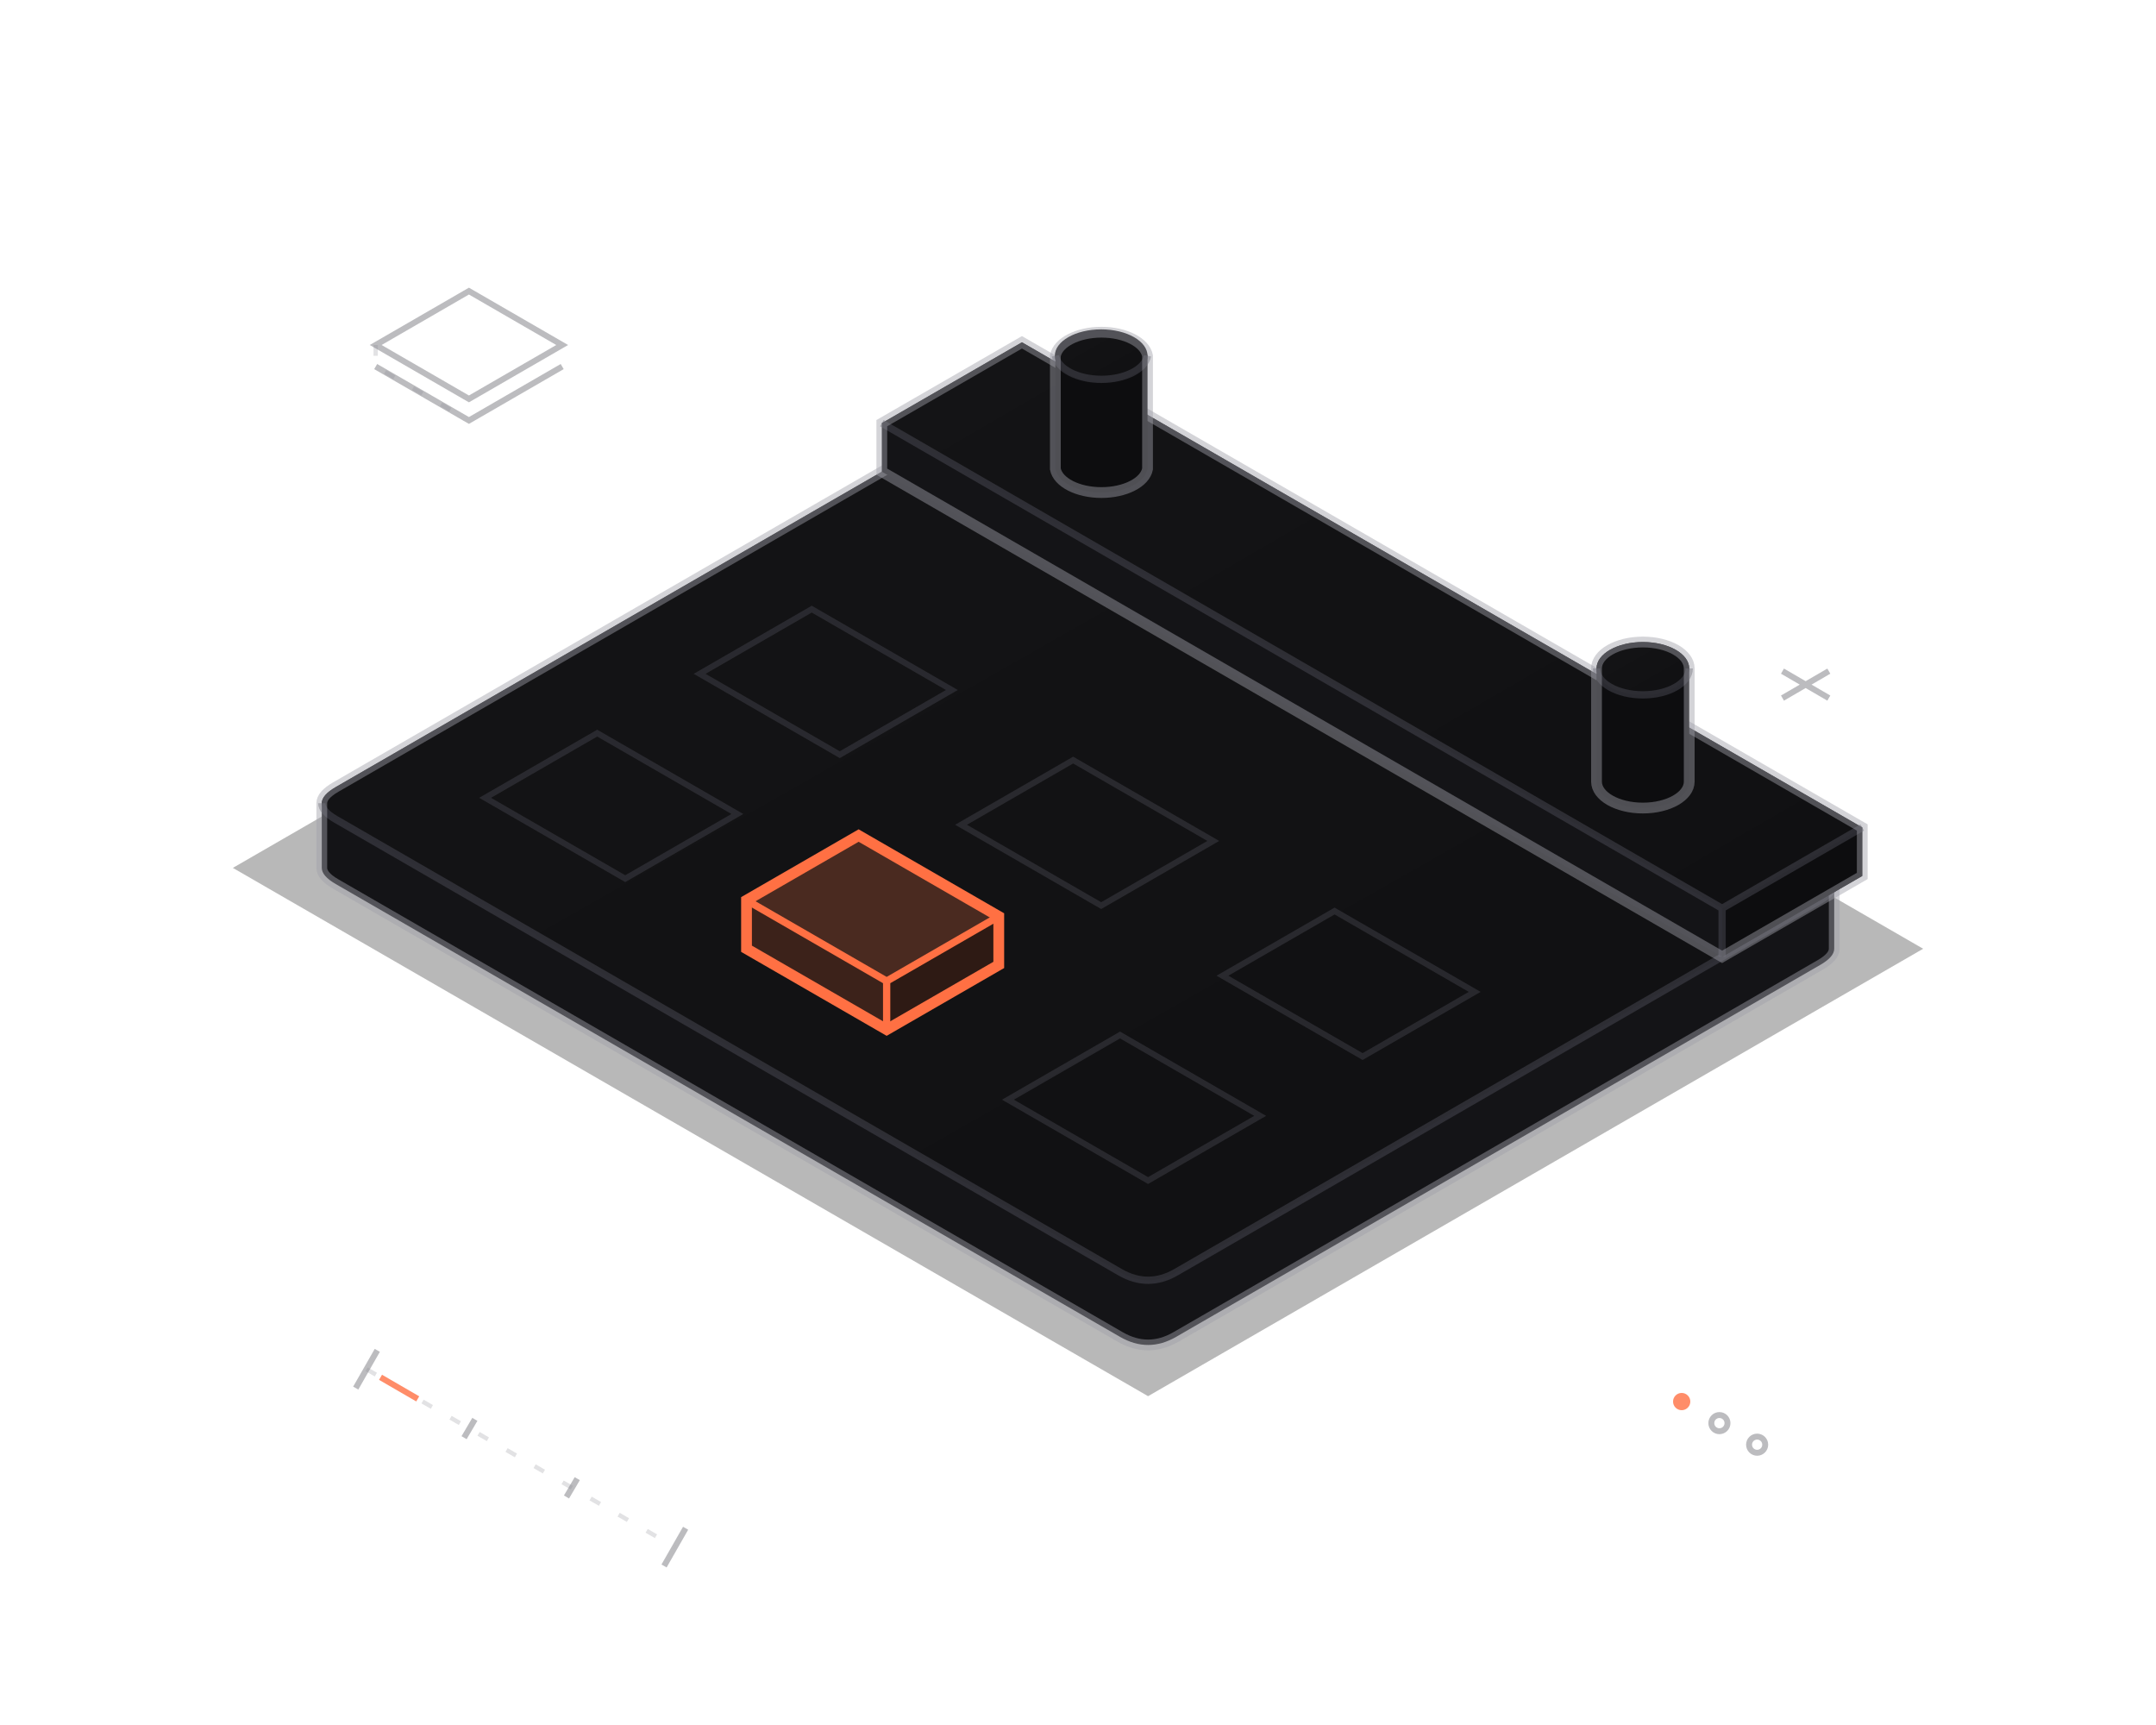
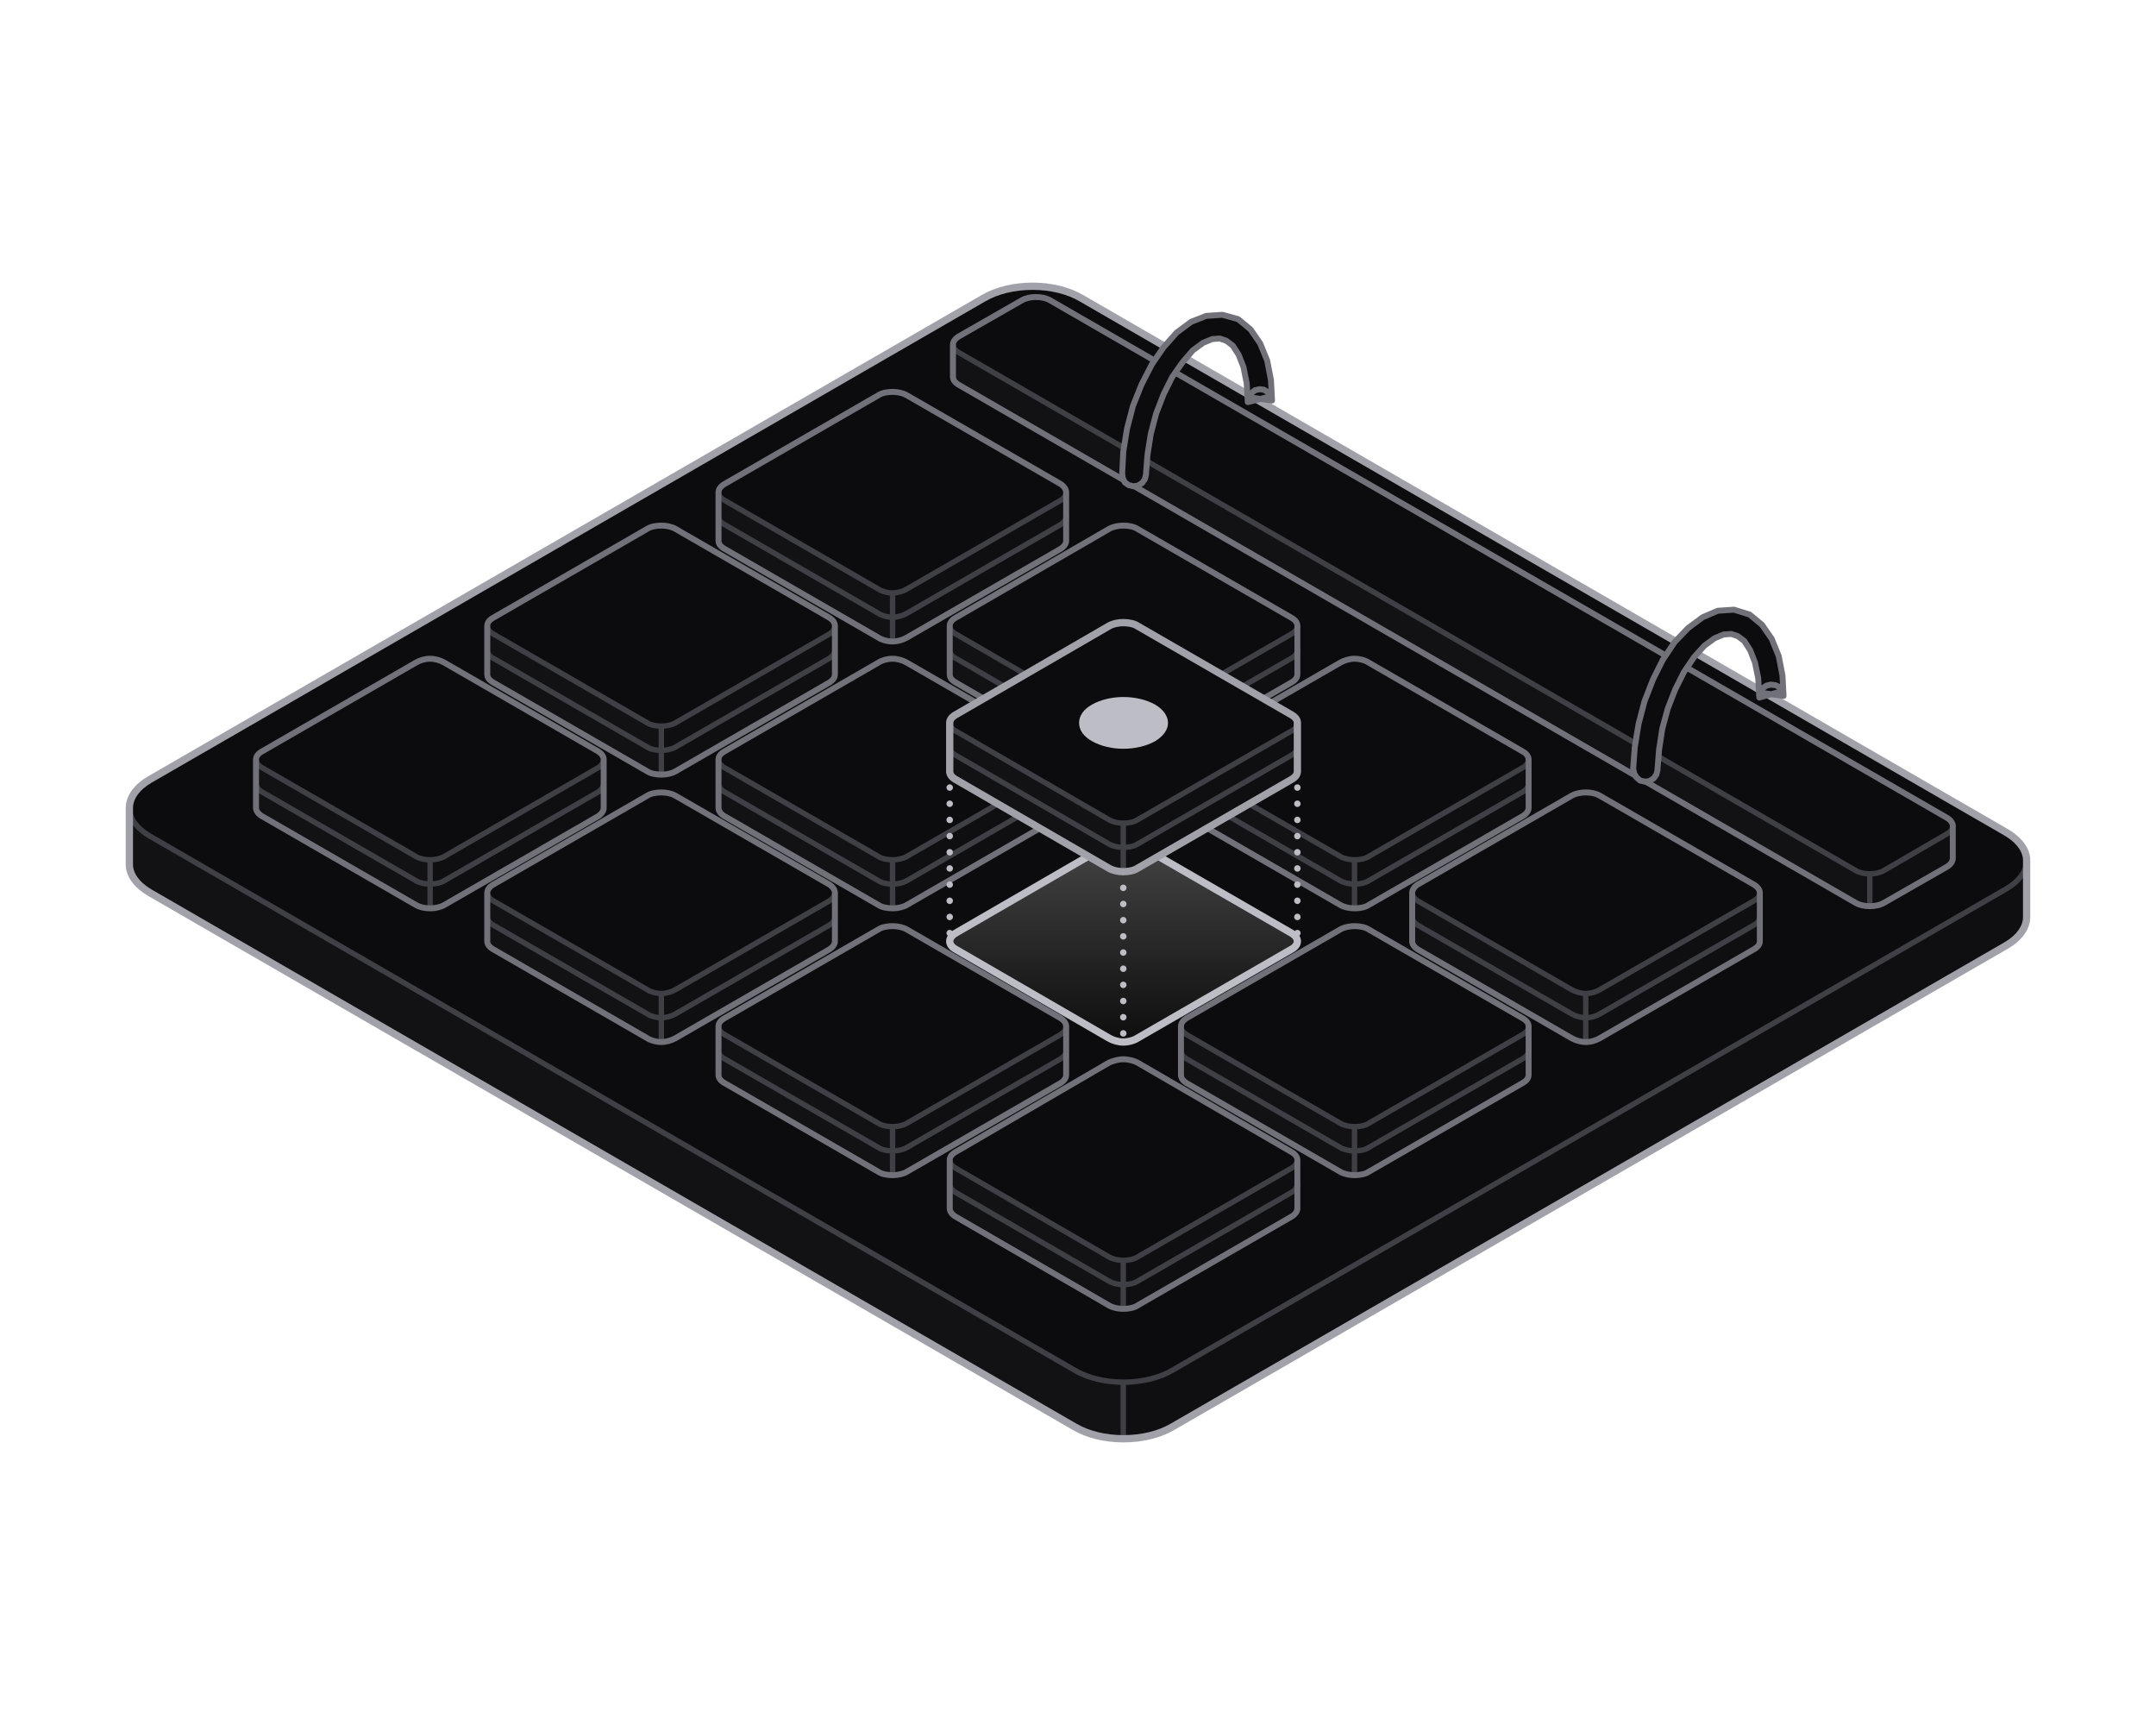
<svg xmlns="http://www.w3.org/2000/svg" width="400" height="320" viewBox="0 0 400 320" fill="none" role="img" aria-labelledby="fg-calendar-dark-title fg-calendar-dark-description" class="fg-calendar-dark">
  <defs>
-     <linearGradient id="fg-calendar-dark-plane" x1="0" y1="0" x2="1" y2="1">
-       <stop stop-color="#141416" />
-       <stop offset="1" stop-color="#101012" />
+     <linearGradient id="fg-calendar-dark-cy" x1="0" y1="0" x2="1" y2="0">
+       <stop stop-color="#121215" />
+       <stop offset="1" stop-color="#0f0f12" />
+     </linearGradient>
+     <linearGradient id="fg-calendar-dark-slot" gradientUnits="userSpaceOnUse" x1="208.4" y1="156" x2="208.4" y2="193.3">
+       <stop offset="0" stop-color="#f4f4f5" stop-opacity="0.26" />
+       <stop offset="1" stop-color="#f4f4f5" stop-opacity="0.03" />
    </linearGradient>
  </defs>
  <style>
-     .fg-calendar-dark { stroke-linecap: butt; stroke-linejoin: miter; stroke-width: 2; stroke-opacity: .45; }
-     .fg-calendar-dark .edge, .fg-calendar-dark .seam { stroke: #a1a1aa; }
-     .fg-calendar-dark .seam { stroke: #51515c; }
-     .fg-calendar-dark .seam, .fg-calendar-dark .accent-seam { stroke-width: 1.35; }
-     .fg-calendar-dark .shade { fill: #000000; fill-opacity: .28; }
-     .fg-calendar-dark .soft { stroke: #46464f; stroke-width: 1.1; }
-     .fg-calendar-dark .guide { stroke: #6b6b75; stroke-width: .8; stroke-dasharray: 2 4; opacity: .55; }
-     .fg-calendar-dark .accent-edge, .fg-calendar-dark .accent-seam, .fg-calendar-dark .accent { stroke: #ff7043; }
-     .fg-calendar-dark .accent { stroke-width: 1.1; }
-     .fg-calendar-dark .accent-fill { fill: #ff7043; }
-     .fg-calendar-dark .tf { fill: url(#fg-calendar-dark-plane); }
-     .fg-calendar-dark .lf { fill: #141417; }
-     .fg-calendar-dark .rf { fill: #0d0d0f; }
-     .fg-calendar-dark .at { fill: #4a2a20; }
-     .fg-calendar-dark .af { fill: #3c221a; }
-     .fg-calendar-dark .ar { fill: #2e1a14; }
-     .fg-calendar-dark .accent-edge, .fg-calendar-dark .accent-seam, .fg-calendar-dark .accent { stroke-opacity: 1; }
+     .fg-calendar-dark { stroke-linecap: round; stroke-linejoin: round; }
+     .fg-calendar-dark path { vector-effect: non-scaling-stroke; }
+     .fg-calendar-dark .t { fill: #0c0c0f; }
+     .fg-calendar-dark .l { fill: #121215; }
+     .fg-calendar-dark .r { fill: #0f0f12; }
+     .fg-calendar-dark .hole { fill: #060607; }
+     .fg-calendar-dark .cy { fill: url(#fg-calendar-dark-cy); }
+     .fg-calendar-dark .af { fill: #bdbdc5; }
+     .fg-calendar-dark .kf { fill: #8e8e97; }
+     .fg-calendar-dark .eo { fill-rule: evenodd; }
+     .fg-calendar-dark .o { stroke: #a1a1aa; stroke-width: 1.35; }
+     .fg-calendar-dark .o2 { stroke: #71717a; stroke-width: 1.1; }
+     .fg-calendar-dark .e { stroke: #3f3f46; stroke-width: 1; }
+     .fg-calendar-dark .d { stroke: #71717a; stroke-width: 1.2; stroke-dasharray: 0 3; }
+     .fg-calendar-dark .dh { stroke: #3f3f46; stroke-width: 1.2; stroke-dasharray: 0 3; }
+     .fg-calendar-dark .g { stroke: #71717a; stroke-width: 1; stroke-dasharray: 3 3; }
+     .fg-calendar-dark .k { stroke: #8e8e97; stroke-width: 1.2; }
+     .fg-calendar-dark .ka, .fg-calendar-dark .oa { stroke: #bdbdc5; stroke-width: 1.35; }
+     .fg-calendar-dark .da { stroke: #bdbdc5; stroke-width: 1.2; stroke-dasharray: 0 3; }
+     .fg-calendar-dark .ga { stroke: #bdbdc5; stroke-width: 1; stroke-dasharray: 3 3; }
  </style>
-   <g data-part="illustration">
-     <g data-part="decoration" aria-hidden="true" pointer-events="none" opacity=".8">
-       <path class="soft" d="M87 54L104.3 64L87 74L69.7 64ZM69.7 68L87 78L104.3 68M330.7 124.5L339.3 129.5M330.7 129.5L339.3 124.5M70 250.5L66 257.5M127.2 283.5L123.2 290.5M88.1 263.3L86.1 266.7M107.1 274.3L105.1 277.7M317.5 264a1.5 1.5 0 1 0 3 0a1.5 1.5 0 1 0 -3 0ZM324.5 268a1.5 1.5 0 1 0 3 0a1.5 1.5 0 1 0 -3 0Z" />
-       <path class="guide" d="M69.7 64L69.7 68L87 78M68 254L125.2 287" />
-       <path class="accent" d="M70.6 255.5L77.5 259.5" />
-       <path class="accent-fill" d="M310.4 260a1.6 1.6 0 1 0 3.2 0a1.6 1.6 0 1 0 -3.2 0Z" />
-     </g>
-     <g data-part="subject">
-       <g transform="translate(0 0.5)">
-         <polygon class="shade" points="187,77.5 356.8,175.5 213,258.5 43.2,160.5" />
-         <g data-part="plate">
-           <path class="lf" d="M59.7 148.5Q59.7 147 62.3 145.5L181.8 76.5Q187 73.5 192.2 76.5L337.7 160.5Q340.3 162 340.3 163.5L340.3 175.5Q340.3 177 337.7 178.5L218.2 247.5Q213 250.5 207.8 247.5L62.3 163.5Q59.7 162 59.7 160.5Z" />
-           <path class="tf" d="M181.8 76.5Q187 73.5 192.2 76.5L337.7 160.5Q342.9 163.5 337.7 166.5L218.2 235.5Q213 238.5 207.8 235.5L62.3 151.5Q57.1 148.5 62.3 145.5Z" />
-           <path class="seam" d="M340.3 163.5Q340.3 165 337.7 166.5L218.2 235.5Q213 238.5 207.8 235.5L62.3 151.5Q59.7 150 59.7 148.5" />
-           <path class="edge" d="M59.7 148.5Q59.7 147 62.3 145.5L181.8 76.5Q187 73.5 192.2 76.5L337.7 160.5Q340.3 162 340.3 163.5L340.3 175.5Q340.3 177 337.7 178.5L218.2 247.5Q213 250.5 207.8 247.5L62.3 163.5Q59.7 162 59.7 160.5Z" />
-         </g>
-         <g data-part="volume">
-           <polygon class="lf" points="189.6,63 345.5,153 345.5,162 319.5,177 163.6,87 163.6,78" />
-           <polygon class="rf" points="345.5,153 319.5,168 319.5,177 345.5,162" />
-           <polygon class="tf" points="189.6,63 345.5,153 319.5,168 163.6,78" />
-           <path class="seam" d="M319.5 168L345.5 153M319.5 168L163.6 78M319.5 168L319.5 177" />
-           <polygon class="edge" points="189.6,63 345.5,153 345.5,162 319.5,177 163.6,87 163.6,78" />
-         </g>
-         <g data-part="detail">
-           <path class="soft" d="M150.6 112.5L176.6 127.5L155.8 139.5L129.8 124.5Z" />
-           <path class="soft" d="M199.1 140.5L225.1 155.5L204.3 167.5L178.3 152.5Z" />
-           <path class="soft" d="M247.6 168.5L273.6 183.5L252.8 195.5L226.8 180.5Z" />
-           <path class="soft" d="M110.8 135.5L136.8 150.5L116 162.5L90 147.5Z" />
-           <path class="soft" d="M207.8 191.5L233.8 206.5L213 218.5L187 203.5Z" />
-         </g>
-         <g data-part="volume">
-           <polygon class="af" points="159.3,154.5 185.3,169.5 185.3,178.5 164.5,190.5 138.5,175.5 138.5,166.5" />
-           <polygon class="ar" points="185.3,169.5 164.5,181.5 164.5,190.5 185.3,178.5" />
-           <polygon class="at" points="159.3,154.5 185.3,169.5 164.5,181.5 138.5,166.5" />
-           <path class="accent-seam" d="M164.5 181.5L185.3 169.5M164.5 181.5L138.5 166.5M164.5 181.5L164.5 190.5" />
-           <polygon class="accent-edge" points="159.3,154.5 185.3,169.5 185.3,178.5 164.5,190.5 138.5,175.5 138.5,166.5" />
-         </g>
-         <g data-part="volume">
-           <path class="rf" d="M195.8 65.5A8.6 4.9 0 0 1 212.9 65.5L212.9 86.5A8.6 4.9 0 0 1 195.8 86.5Z" />
-           <ellipse class="tf" cx="204.3" cy="65.5" rx="8.6" ry="4.9" />
-           <path class="seam" d="M195.8 65.5A8.6 4.9 0 0 0 212.9 65.5" />
-           <path class="edge" d="M195.8 65.5A8.6 4.9 0 0 1 212.9 65.5L212.9 86.5A8.6 4.9 0 0 1 195.8 86.5Z" />
-         </g>
-         <g data-part="volume">
-           <path class="rf" d="M296.2 123.5A8.6 4.9 0 0 1 313.4 123.5L313.4 144.5A8.6 4.9 0 0 1 296.2 144.5Z" />
-           <ellipse class="tf" cx="304.8" cy="123.5" rx="8.6" ry="4.9" />
-           <path class="seam" d="M296.2 123.5A8.6 4.9 0 0 0 313.4 123.5" />
-           <path class="edge" d="M296.2 123.5A8.6 4.9 0 0 1 313.4 123.5L313.4 144.5A8.6 4.9 0 0 1 296.2 144.5Z" />
-         </g>
-       </g>
-     </g>
-   </g>
+   <path class="r" d="M376 159.6C376 161.6 374.6 163.5 372.2 164.9L217.5 254.2C215.1 255.6 211.9 256.4 208.4 256.4L208.4 266.9C211.9 266.9 215.1 266.1 217.5 264.7L372.2 175.4C374.6 174 376 172.1 376 170.1Z" />
+   <path class="l" d="M208.4 256.4C205 256.4 201.8 255.6 199.4 254.2L27.8 155.1C25.4 153.7 24 151.8 24 149.9L24 160.4C24 162.3 25.4 164.2 27.8 165.6L199.4 264.7C201.8 266.1 205 266.9 208.4 266.9Z" />
+   <path class="t" d="M24 149.9C24 147.9 25.4 146 27.8 144.6L182.5 55.3C184.9 53.9 188.1 53.1 191.6 53.1C195 53.1 198.2 53.9 200.6 55.3L372.2 154.4C374.6 155.8 376 157.7 376 159.6C376 161.6 374.6 163.5 372.2 164.9L217.5 254.2C215.1 255.6 211.9 256.4 208.4 256.4C205 256.4 201.8 255.6 199.4 254.2L27.8 155.1C25.4 153.7 24 151.8 24 149.9Z" />
+   <path class="e" d="M376 159.6C376 161.6 374.6 163.5 372.2 164.9L217.5 254.2C215.1 255.6 211.9 256.4 208.4 256.4C205 256.4 201.8 255.6 199.4 254.2L27.8 155.1C25.4 153.7 24 151.8 24 149.9M208.4 256.4L208.4 266.9M24 149.9L24 160.4" />
+   <path class="o" d="M24 149.9C24 147.9 25.4 146 27.8 144.6L182.5 55.3C184.9 53.9 188.1 53.1 191.6 53.1C195 53.1 198.2 53.9 200.6 55.3L372.2 154.4C374.6 155.8 376 157.7 376 159.6L376 170.1C376 172.1 374.6 174 372.2 175.4L217.5 264.7C215.1 266.1 211.9 266.9 208.4 266.9C205 266.9 201.8 266.1 199.4 264.7L27.8 165.6C25.4 164.2 24 162.3 24 160.4Z" />
+   <path class="r" d="M362.3 153.2C362.3 153.8 361.9 154.3 361.2 154.7L349.5 161.5C348.8 161.9 347.9 162.1 346.9 162.1L346.9 168.1C347.9 168.1 348.8 167.9 349.5 167.5L361.2 160.8C361.9 160.4 362.3 159.8 362.3 159.2Z" />
+   <path class="l" d="M346.9 162.1C345.9 162.1 345 161.9 344.3 161.5L177.9 65.4C177.2 65 176.8 64.5 176.8 63.9L176.8 69.9C176.8 70.5 177.2 71 177.9 71.4L344.3 167.5C345 167.9 345.9 168.1 346.9 168.1Z" />
+   <path class="t" d="M176.8 63.9C176.8 63.4 177.2 62.8 177.9 62.4L189.6 55.7C190.3 55.3 191.2 55.1 192.2 55.1C193.2 55.1 194.1 55.3 194.8 55.7L361.2 151.7C361.9 152.1 362.3 152.7 362.3 153.2C362.3 153.8 361.9 154.3 361.2 154.7L349.5 161.5C348.8 161.9 347.9 162.1 346.9 162.1C345.9 162.1 345 161.9 344.3 161.5L177.9 65.4C177.2 65 176.8 64.5 176.8 63.9Z" />
+   <path class="e" d="M362.3 153.2C362.3 153.8 361.9 154.3 361.2 154.7L349.5 161.5C348.8 161.9 347.9 162.1 346.9 162.1C345.9 162.1 345 161.9 344.3 161.5L177.9 65.4C177.2 65 176.8 64.5 176.8 63.9M346.9 162.1L346.9 168.1M176.8 63.9L176.8 69.9" />
+   <path class="o2" d="M176.8 63.9C176.8 63.4 177.2 62.8 177.9 62.4L189.6 55.7C190.3 55.3 191.2 55.1 192.2 55.1C193.2 55.1 194.1 55.3 194.8 55.7L361.2 151.7C361.9 152.1 362.3 152.7 362.3 153.2L362.3 159.2C362.3 159.8 361.9 160.4 361.2 160.8L349.5 167.5C348.8 167.9 347.9 168.1 346.9 168.1C345.9 168.1 345 167.9 344.3 167.5L177.9 71.4C177.2 71 176.8 70.5 176.8 69.9Z" />
+   <path class="r" d="M197.8 91.3C197.8 91.9 197.4 92.4 196.8 92.8L168.2 109.3C167.5 109.7 166.5 110 165.6 110L165.6 119C166.5 119 167.5 118.7 168.2 118.3L196.8 101.8C197.4 101.4 197.8 100.9 197.8 100.3Z" />
+   <path class="l" d="M165.6 110C164.6 110 163.6 109.7 163 109.3L134.4 92.8C133.7 92.4 133.3 91.9 133.3 91.3L133.3 100.3C133.3 100.9 133.7 101.4 134.4 101.8L163 118.3C163.6 118.7 164.6 119 165.6 119Z" />
+   <path class="t" d="M133.3 91.3C133.3 90.8 133.7 90.2 134.4 89.8L163 73.3C163.6 72.9 164.6 72.7 165.6 72.7C166.5 72.7 167.5 72.9 168.2 73.3L196.8 89.8C197.4 90.2 197.8 90.8 197.8 91.3C197.8 91.9 197.4 92.4 196.8 92.8L168.2 109.3C167.5 109.7 166.5 110 165.6 110C164.6 110 163.6 109.7 163 109.3L134.4 92.8C133.7 92.4 133.3 91.9 133.3 91.3Z" />
+   <path class="e" d="M197.8 91.3C197.8 91.9 197.4 92.4 196.8 92.8L168.2 109.3C167.5 109.7 166.5 110 165.6 110C164.6 110 163.6 109.7 163 109.3L134.4 92.8C133.7 92.4 133.3 91.9 133.3 91.3M165.6 110L165.6 119M133.3 91.3L133.3 100.3M197.8 95.8C197.8 96.4 197.4 96.9 196.8 97.3L168.2 113.8C167.5 114.2 166.5 114.5 165.6 114.5C164.6 114.5 163.6 114.2 163 113.8L134.4 97.3C133.7 96.9 133.3 96.4 133.3 95.8" />
+   <path class="o2" d="M133.3 91.3C133.3 90.8 133.7 90.2 134.4 89.8L163 73.3C163.6 72.9 164.6 72.7 165.6 72.7C166.5 72.7 167.5 72.9 168.2 73.3L196.8 89.8C197.4 90.2 197.8 90.8 197.8 91.3L197.8 100.3C197.8 100.9 197.4 101.4 196.8 101.8L168.2 118.3C167.5 118.7 166.5 119 165.6 119C164.6 119 163.6 118.7 163 118.3L134.4 101.8C133.7 101.4 133.3 100.9 133.3 100.3Z" />
+   <path class="r" d="M240.7 116.1C240.7 116.7 240.3 117.2 239.6 117.6L211 134.1C210.4 134.5 209.4 134.7 208.4 134.7L208.4 143.7C209.4 143.7 210.4 143.5 211 143.1L239.6 126.6C240.3 126.2 240.7 125.7 240.7 125.1Z" />
+   <path class="l" d="M208.4 134.7C207.5 134.7 206.5 134.5 205.8 134.1L177.3 117.6C176.6 117.2 176.2 116.7 176.2 116.1L176.2 125.1C176.2 125.7 176.6 126.2 177.3 126.6L205.8 143.1C206.5 143.5 207.5 143.7 208.4 143.7Z" />
+   <path class="t" d="M176.2 116.1C176.2 115.5 176.6 115 177.3 114.6L205.8 98.1C206.5 97.7 207.5 97.5 208.4 97.5C209.4 97.5 210.4 97.7 211 98.1L239.6 114.6C240.3 115 240.7 115.5 240.7 116.1C240.7 116.7 240.3 117.2 239.6 117.6L211 134.1C210.4 134.5 209.4 134.7 208.4 134.7C207.5 134.7 206.5 134.5 205.8 134.1L177.3 117.6C176.6 117.2 176.2 116.7 176.2 116.1Z" />
+   <path class="e" d="M240.7 116.1C240.7 116.7 240.3 117.2 239.6 117.6L211 134.1C210.4 134.5 209.4 134.7 208.4 134.7C207.5 134.7 206.5 134.5 205.8 134.1L177.3 117.6C176.6 117.2 176.2 116.7 176.2 116.1M208.4 134.7L208.4 143.7M176.2 116.1L176.2 125.1M240.7 120.6C240.7 121.2 240.3 121.7 239.6 122.1L211 138.6C210.4 139 209.4 139.2 208.4 139.2C207.5 139.2 206.5 139 205.8 138.6L177.3 122.1C176.6 121.7 176.2 121.2 176.2 120.6" />
+   <path class="o2" d="M176.2 116.1C176.2 115.5 176.6 115 177.3 114.6L205.8 98.1C206.5 97.7 207.5 97.5 208.4 97.5C209.4 97.5 210.4 97.7 211 98.1L239.6 114.6C240.3 115 240.7 115.5 240.7 116.1L240.7 125.1C240.7 125.7 240.3 126.2 239.6 126.6L211 143.1C210.4 143.5 209.4 143.7 208.4 143.7C207.5 143.7 206.5 143.5 205.8 143.1L177.3 126.6C176.6 126.2 176.2 125.7 176.2 125.1Z" />
+   <path class="r" d="M154.9 116.1C154.9 116.7 154.5 117.2 153.9 117.6L125.3 134.1C124.6 134.5 123.6 134.7 122.7 134.7L122.7 143.7C123.6 143.7 124.6 143.5 125.3 143.1L153.9 126.6C154.5 126.2 154.9 125.7 154.9 125.1Z" />
+   <path class="l" d="M122.7 134.7C121.7 134.7 120.7 134.5 120.1 134.1L91.5 117.6C90.8 117.2 90.4 116.7 90.4 116.1L90.4 125.1C90.4 125.7 90.8 126.2 91.5 126.6L120.1 143.1C120.7 143.5 121.7 143.7 122.7 143.7Z" />
+   <path class="t" d="M90.4 116.1C90.4 115.5 90.8 115 91.5 114.6L120.1 98.1C120.7 97.7 121.7 97.5 122.7 97.5C123.6 97.5 124.6 97.7 125.3 98.1L153.9 114.6C154.5 115 154.9 115.5 154.9 116.1C154.9 116.7 154.5 117.2 153.9 117.6L125.3 134.1C124.6 134.5 123.6 134.7 122.7 134.7C121.7 134.7 120.7 134.5 120.1 134.1L91.5 117.6C90.8 117.2 90.4 116.7 90.4 116.1Z" />
+   <path class="e" d="M154.9 116.1C154.9 116.7 154.5 117.2 153.9 117.6L125.3 134.1C124.6 134.5 123.6 134.7 122.7 134.7C121.7 134.7 120.7 134.5 120.1 134.1L91.5 117.6C90.8 117.2 90.4 116.7 90.4 116.1M122.7 134.7L122.7 143.7M90.4 116.1L90.4 125.1M154.9 120.6C154.9 121.2 154.5 121.7 153.9 122.1L125.3 138.6C124.6 139 123.6 139.2 122.7 139.2C121.7 139.2 120.7 139 120.1 138.6L91.5 122.1C90.8 121.7 90.4 121.2 90.4 120.6" />
+   <path class="o2" d="M90.4 116.1C90.4 115.5 90.8 115 91.5 114.6L120.1 98.1C120.7 97.7 121.7 97.5 122.7 97.5C123.6 97.5 124.6 97.7 125.3 98.1L153.9 114.6C154.5 115 154.9 115.5 154.9 116.1L154.9 125.1C154.9 125.7 154.5 126.2 153.9 126.6L125.3 143.1C124.6 143.5 123.6 143.7 122.7 143.7C121.7 143.7 120.7 143.5 120.1 143.1L91.5 126.6C90.8 126.2 90.4 125.7 90.4 125.1Z" />
+   <path class="r" d="M283.6 140.9C283.6 141.4 283.2 142 282.5 142.4L253.9 158.9C253.3 159.3 252.3 159.5 251.3 159.5L251.3 168.5C252.3 168.5 253.3 168.3 253.9 167.9L282.5 151.4C283.2 151 283.6 150.4 283.6 149.9Z" />
+   <path class="l" d="M251.3 159.5C250.4 159.5 249.4 159.3 248.7 158.9L220.1 142.4C219.5 142 219.1 141.4 219.1 140.9L219.1 149.9C219.1 150.4 219.5 151 220.1 151.4L248.7 167.9C249.4 168.3 250.4 168.5 251.3 168.5Z" />
+   <path class="t" d="M219.1 140.9C219.1 140.3 219.5 139.8 220.1 139.4L248.7 122.9C249.4 122.5 250.4 122.2 251.3 122.2C252.3 122.2 253.3 122.5 253.9 122.9L282.5 139.4C283.2 139.8 283.6 140.3 283.6 140.9C283.6 141.4 283.2 142 282.5 142.4L253.9 158.9C253.3 159.3 252.3 159.5 251.3 159.5C250.4 159.5 249.4 159.3 248.7 158.9L220.1 142.4C219.5 142 219.1 141.4 219.1 140.9Z" />
+   <path class="e" d="M283.6 140.9C283.6 141.4 283.2 142 282.5 142.4L253.9 158.9C253.3 159.3 252.3 159.5 251.3 159.5C250.4 159.5 249.4 159.3 248.7 158.9L220.1 142.4C219.5 142 219.1 141.4 219.1 140.9M251.3 159.5L251.3 168.5M219.1 140.9L219.1 149.9M283.6 145.4C283.6 145.9 283.2 146.5 282.5 146.9L253.9 163.4C253.3 163.8 252.3 164 251.3 164C250.4 164 249.4 163.8 248.7 163.4L220.1 146.9C219.5 146.5 219.1 145.9 219.1 145.4" />
+   <path class="o2" d="M219.1 140.9C219.1 140.3 219.5 139.8 220.1 139.4L248.7 122.9C249.4 122.5 250.4 122.2 251.3 122.2C252.3 122.2 253.3 122.5 253.9 122.9L282.5 139.4C283.2 139.8 283.6 140.3 283.6 140.9L283.6 149.9C283.6 150.4 283.2 151 282.5 151.4L253.9 167.9C253.3 168.3 252.3 168.5 251.3 168.5C250.4 168.5 249.4 168.3 248.7 167.9L220.1 151.4C219.5 151 219.1 150.4 219.1 149.9Z" />
+   <path class="r" d="M197.8 140.9C197.8 141.4 197.4 142 196.8 142.4L168.2 158.9C167.5 159.3 166.5 159.5 165.6 159.5L165.6 168.5C166.5 168.5 167.5 168.3 168.2 167.9L196.8 151.4C197.4 151 197.8 150.4 197.8 149.9Z" />
+   <path class="l" d="M165.6 159.5C164.6 159.5 163.6 159.3 163 158.9L134.4 142.4C133.7 142 133.3 141.4 133.3 140.9L133.3 149.9C133.3 150.4 133.7 151 134.4 151.4L163 167.9C163.6 168.3 164.6 168.5 165.6 168.5Z" />
+   <path class="t" d="M133.3 140.9C133.3 140.3 133.7 139.8 134.4 139.4L163 122.9C163.6 122.5 164.6 122.2 165.6 122.2C166.5 122.2 167.5 122.5 168.2 122.9L196.8 139.4C197.4 139.8 197.8 140.3 197.8 140.9C197.8 141.4 197.4 142 196.8 142.4L168.2 158.9C167.5 159.3 166.5 159.5 165.6 159.5C164.6 159.5 163.6 159.3 163 158.9L134.4 142.4C133.7 142 133.3 141.4 133.3 140.9Z" />
+   <path class="e" d="M197.8 140.9C197.8 141.4 197.4 142 196.8 142.4L168.2 158.9C167.5 159.3 166.5 159.5 165.6 159.5C164.6 159.5 163.6 159.3 163 158.9L134.4 142.4C133.7 142 133.3 141.4 133.3 140.9M165.6 159.5L165.6 168.5M133.3 140.9L133.3 149.9M197.8 145.4C197.8 145.9 197.4 146.5 196.8 146.9L168.2 163.4C167.5 163.8 166.5 164 165.6 164C164.6 164 163.6 163.8 163 163.4L134.4 146.9C133.7 146.5 133.3 145.9 133.3 145.4" />
+   <path class="o2" d="M133.3 140.9C133.3 140.3 133.7 139.8 134.4 139.4L163 122.9C163.6 122.5 164.6 122.2 165.6 122.2C166.5 122.2 167.5 122.5 168.2 122.9L196.8 139.4C197.4 139.8 197.8 140.3 197.8 140.9L197.8 149.9C197.8 150.4 197.4 151 196.8 151.4L168.2 167.9C167.5 168.3 166.5 168.5 165.6 168.5C164.6 168.5 163.6 168.3 163 167.9L134.4 151.4C133.7 151 133.3 150.4 133.3 149.9Z" />
+   <path class="r" d="M112 140.9C112 141.4 111.6 142 111 142.4L82.4 158.9C81.7 159.3 80.7 159.5 79.8 159.5L79.8 168.5C80.7 168.5 81.7 168.3 82.4 167.9L111 151.4C111.6 151 112 150.4 112 149.9Z" />
+   <path class="l" d="M79.8 159.5C78.8 159.5 77.9 159.3 77.2 158.9L48.6 142.4C47.9 142 47.5 141.4 47.5 140.9L47.5 149.9C47.5 150.4 47.9 151 48.6 151.4L77.2 167.9C77.9 168.3 78.8 168.5 79.8 168.5Z" />
+   <path class="t" d="M47.5 140.9C47.5 140.3 47.9 139.8 48.6 139.4L77.2 122.9C77.9 122.5 78.8 122.2 79.8 122.2C80.7 122.2 81.7 122.5 82.4 122.9L111 139.4C111.6 139.8 112 140.3 112 140.9C112 141.4 111.6 142 111 142.4L82.4 158.9C81.7 159.3 80.7 159.5 79.8 159.5C78.8 159.5 77.9 159.3 77.2 158.9L48.6 142.4C47.9 142 47.5 141.4 47.5 140.9Z" />
+   <path class="e" d="M112 140.9C112 141.4 111.6 142 111 142.4L82.4 158.9C81.7 159.3 80.7 159.5 79.8 159.5C78.8 159.5 77.9 159.3 77.2 158.9L48.6 142.4C47.9 142 47.5 141.4 47.5 140.9M79.8 159.5L79.8 168.5M47.5 140.9L47.5 149.9M112 145.4C112 145.9 111.6 146.5 111 146.9L82.4 163.4C81.7 163.8 80.7 164 79.8 164C78.8 164 77.9 163.8 77.2 163.4L48.6 146.9C47.9 146.5 47.5 145.9 47.5 145.4" />
+   <path class="o2" d="M47.5 140.9C47.5 140.3 47.9 139.8 48.6 139.4L77.2 122.9C77.9 122.5 78.8 122.2 79.8 122.2C80.7 122.2 81.7 122.5 82.4 122.9L111 139.4C111.6 139.8 112 140.3 112 140.9L112 149.9C112 150.4 111.6 151 111 151.4L82.4 167.9C81.7 168.3 80.7 168.5 79.8 168.5C78.8 168.5 77.9 168.3 77.2 167.9L48.6 151.4C47.9 151 47.5 150.4 47.5 149.9Z" />
+   <path class="r" d="M326.5 165.6C326.5 166.2 326.1 166.7 325.4 167.1L296.8 183.6C296.1 184 295.2 184.3 294.2 184.3L294.2 193.3C295.2 193.3 296.1 193 296.8 192.6L325.4 176.1C326.1 175.7 326.5 175.2 326.5 174.6Z" />
+   <path class="l" d="M294.2 184.3C293.3 184.3 292.3 184 291.6 183.6L263 167.1C262.4 166.7 262 166.2 262 165.6L262 174.6C262 175.2 262.4 175.7 263 176.1L291.6 192.6C292.3 193 293.3 193.3 294.2 193.3Z" />
+   <path class="t" d="M262 165.6C262 165.1 262.4 164.5 263 164.1L291.6 147.6C292.3 147.2 293.3 147 294.2 147C295.2 147 296.1 147.2 296.8 147.6L325.4 164.1C326.1 164.5 326.5 165.1 326.5 165.6C326.5 166.2 326.1 166.7 325.4 167.1L296.8 183.6C296.1 184 295.2 184.3 294.2 184.3C293.3 184.3 292.3 184 291.6 183.6L263 167.1C262.4 166.7 262 166.2 262 165.6Z" />
+   <path class="e" d="M326.5 165.6C326.5 166.2 326.1 166.7 325.4 167.1L296.8 183.6C296.1 184 295.2 184.3 294.2 184.3C293.3 184.3 292.3 184 291.6 183.6L263 167.1C262.4 166.7 262 166.2 262 165.6M294.2 184.3L294.2 193.3M262 165.6L262 174.6M326.5 170.1C326.5 170.7 326.1 171.2 325.4 171.6L296.8 188.1C296.1 188.5 295.2 188.8 294.2 188.8C293.3 188.8 292.3 188.5 291.6 188.1L263 171.6C262.4 171.2 262 170.7 262 170.1" />
+   <path class="o2" d="M262 165.6C262 165.1 262.4 164.5 263 164.1L291.6 147.6C292.3 147.2 293.3 147 294.2 147C295.2 147 296.1 147.2 296.8 147.6L325.4 164.1C326.1 164.5 326.5 165.1 326.5 165.6L326.5 174.6C326.5 175.2 326.1 175.7 325.4 176.1L296.8 192.6C296.1 193 295.2 193.3 294.2 193.3C293.3 193.3 292.3 193 291.6 192.6L263 176.1C262.4 175.7 262 175.2 262 174.6Z" />
+   <path class="hole" d="M211 192.6C210.4 193 209.4 193.3 208.4 193.3C207.5 193.3 206.5 193 205.8 192.6L177.3 176.1C176.6 175.7 176.2 175.2 176.2 174.6C176.2 174.1 176.6 173.5 177.3 173.1L205.8 156.6C206.5 156.2 207.5 156 208.4 156C209.4 156 210.4 156.2 211 156.6L239.6 173.1C240.3 173.5 240.7 174.1 240.7 174.6C240.7 175.2 240.3 175.7 239.6 176.1L211 192.6Z" />
+   <path fill="url(#fg-calendar-dark-slot)" d="M211 192.6C210.4 193 209.4 193.3 208.4 193.3C207.5 193.3 206.5 193 205.8 192.6L177.3 176.1C176.6 175.7 176.2 175.2 176.2 174.6C176.2 174.1 176.6 173.5 177.3 173.1L205.8 156.6C206.5 156.2 207.5 156 208.4 156C209.4 156 210.4 156.2 211 156.6L239.6 173.1C240.3 173.5 240.7 174.1 240.7 174.6C240.7 175.2 240.3 175.7 239.6 176.1L211 192.6Z" />
+   <path class="oa" d="M211 192.6C210.4 193 209.4 193.3 208.4 193.3C207.5 193.3 206.5 193 205.8 192.6L177.3 176.1C176.6 175.7 176.2 175.2 176.2 174.6C176.2 174.1 176.6 173.5 177.3 173.1L205.8 156.6C206.5 156.2 207.5 156 208.4 156C209.4 156 210.4 156.2 211 156.6L239.6 173.1C240.3 173.5 240.7 174.1 240.7 174.6C240.7 175.2 240.3 175.7 239.6 176.1L211 192.6Z" />
+   <path class="da" d="M176.2 143.1L176.2 174.6M208.4 161.7L208.4 193.3M240.7 143.1L240.7 174.6" />
+   <path class="r" d="M240.7 134.1C240.7 134.7 240.3 135.2 239.6 135.6L211 152.1C210.4 152.5 209.4 152.7 208.4 152.7L208.4 161.7C209.4 161.7 210.4 161.5 211 161.1L239.6 144.6C240.3 144.2 240.7 143.7 240.7 143.1Z" />
+   <path class="l" d="M208.4 152.7C207.5 152.7 206.5 152.5 205.8 152.1L177.3 135.6C176.6 135.2 176.2 134.7 176.2 134.1L176.2 143.1C176.2 143.7 176.6 144.2 177.3 144.6L205.8 161.1C206.5 161.5 207.5 161.7 208.4 161.7Z" />
+   <path class="t" d="M176.2 134.1C176.2 133.5 176.6 133 177.3 132.6L205.8 116.1C206.5 115.7 207.5 115.5 208.4 115.5C209.4 115.5 210.4 115.7 211 116.1L239.6 132.6C240.3 133 240.7 133.5 240.7 134.1C240.7 134.7 240.3 135.2 239.6 135.6L211 152.1C210.4 152.5 209.4 152.7 208.4 152.7C207.5 152.7 206.5 152.5 205.8 152.1L177.3 135.6C176.6 135.2 176.2 134.7 176.2 134.1Z" />
+   <path class="e" d="M240.7 134.1C240.7 134.7 240.3 135.2 239.6 135.6L211 152.1C210.4 152.5 209.4 152.7 208.4 152.7C207.5 152.7 206.5 152.5 205.8 152.1L177.3 135.6C176.6 135.2 176.2 134.7 176.2 134.1M208.4 152.7L208.4 161.7M176.2 134.1L176.2 143.1M240.7 138.6C240.7 139.2 240.3 139.7 239.6 140.1L211 156.6C210.4 157 209.4 157.2 208.4 157.2C207.5 157.2 206.5 157 205.8 156.6L177.3 140.1C176.6 139.7 176.2 139.2 176.2 138.6" />
+   <path class="o" d="M176.2 134.1C176.2 133.5 176.6 133 177.3 132.6L205.8 116.1C206.5 115.7 207.5 115.5 208.4 115.5C209.4 115.5 210.4 115.7 211 116.1L239.6 132.6C240.3 133 240.7 133.5 240.7 134.1L240.7 143.1C240.7 143.7 240.3 144.2 239.6 144.6L211 161.1C210.4 161.5 209.4 161.7 208.4 161.7C207.5 161.7 206.5 161.5 205.8 161.1L177.3 144.6C176.6 144.2 176.2 143.7 176.2 143.1Z" />
+   <path class="af" d="M214.3 137.5C212.7 138.4 210.6 138.9 208.4 138.9C206.3 138.9 204.2 138.4 202.6 137.5C201 136.6 200.2 135.4 200.2 134.1C200.2 132.8 201 131.6 202.6 130.7C204.2 129.8 206.3 129.3 208.4 129.3C210.6 129.3 212.7 129.8 214.3 130.7C215.8 131.6 216.7 132.8 216.7 134.1C216.7 135.4 215.8 136.6 214.3 137.5Z" />
+   <path class="r" d="M154.9 165.6C154.9 166.2 154.5 166.7 153.9 167.1L125.3 183.6C124.6 184 123.6 184.3 122.7 184.3L122.7 193.3C123.6 193.3 124.6 193 125.3 192.6L153.9 176.1C154.5 175.7 154.9 175.2 154.9 174.6Z" />
+   <path class="l" d="M122.7 184.3C121.7 184.3 120.7 184 120.1 183.6L91.5 167.1C90.8 166.7 90.4 166.2 90.4 165.6L90.4 174.6C90.4 175.2 90.8 175.7 91.5 176.1L120.1 192.6C120.7 193 121.7 193.3 122.7 193.3Z" />
+   <path class="t" d="M90.4 165.6C90.4 165.1 90.8 164.5 91.5 164.1L120.1 147.6C120.7 147.2 121.7 147 122.7 147C123.6 147 124.6 147.2 125.3 147.6L153.9 164.1C154.5 164.5 154.9 165.1 154.9 165.6C154.9 166.2 154.5 166.7 153.9 167.1L125.3 183.6C124.6 184 123.6 184.3 122.7 184.3C121.7 184.3 120.7 184 120.1 183.6L91.5 167.1C90.8 166.7 90.4 166.2 90.4 165.6Z" />
+   <path class="e" d="M154.9 165.6C154.9 166.2 154.5 166.7 153.9 167.1L125.3 183.6C124.6 184 123.6 184.3 122.7 184.3C121.7 184.3 120.7 184 120.1 183.6L91.5 167.1C90.8 166.7 90.4 166.2 90.4 165.6M122.7 184.3L122.7 193.3M90.4 165.6L90.4 174.6M154.9 170.1C154.9 170.7 154.5 171.2 153.9 171.6L125.3 188.1C124.6 188.5 123.6 188.8 122.7 188.8C121.7 188.8 120.7 188.5 120.1 188.1L91.5 171.6C90.8 171.2 90.4 170.7 90.4 170.1" />
+   <path class="o2" d="M90.4 165.6C90.4 165.1 90.8 164.5 91.5 164.1L120.1 147.6C120.7 147.2 121.7 147 122.7 147C123.6 147 124.6 147.2 125.3 147.6L153.9 164.1C154.5 164.5 154.9 165.1 154.9 165.6L154.9 174.6C154.9 175.2 154.5 175.7 153.9 176.1L125.3 192.6C124.6 193 123.6 193.3 122.7 193.3C121.7 193.3 120.7 193 120.1 192.6L91.5 176.1C90.8 175.7 90.4 175.2 90.4 174.6Z" />
+   <path class="r" d="M283.6 190.4C283.6 191 283.2 191.5 282.5 191.9L253.9 208.4C253.3 208.8 252.3 209 251.3 209L251.3 218C252.3 218 253.3 217.8 253.9 217.4L282.5 200.9C283.2 200.5 283.6 200 283.6 199.4Z" />
+   <path class="l" d="M251.3 209C250.4 209 249.4 208.8 248.7 208.4L220.1 191.9C219.5 191.5 219.1 191 219.1 190.4L219.1 199.4C219.1 200 219.5 200.5 220.1 200.9L248.7 217.4C249.4 217.8 250.4 218 251.3 218Z" />
+   <path class="t" d="M219.1 190.4C219.1 189.8 219.5 189.3 220.1 188.9L248.7 172.4C249.4 172 250.4 171.8 251.3 171.8C252.3 171.8 253.3 172 253.9 172.4L282.5 188.9C283.2 189.3 283.6 189.8 283.6 190.4C283.6 191 283.2 191.5 282.5 191.9L253.9 208.4C253.3 208.8 252.3 209 251.3 209C250.4 209 249.4 208.8 248.7 208.4L220.1 191.9C219.5 191.5 219.1 191 219.1 190.4Z" />
+   <path class="e" d="M283.6 190.4C283.6 191 283.2 191.5 282.5 191.9L253.9 208.4C253.3 208.8 252.3 209 251.3 209C250.4 209 249.4 208.8 248.7 208.4L220.1 191.9C219.5 191.5 219.1 191 219.1 190.4M251.3 209L251.3 218M219.1 190.4L219.1 199.4M283.6 194.9C283.6 195.5 283.2 196 282.5 196.4L253.9 212.9C253.3 213.3 252.3 213.5 251.3 213.5C250.4 213.5 249.4 213.3 248.7 212.9L220.1 196.4C219.5 196 219.1 195.5 219.1 194.9" />
+   <path class="o2" d="M219.1 190.4C219.1 189.8 219.5 189.3 220.1 188.9L248.7 172.4C249.4 172 250.4 171.8 251.3 171.8C252.3 171.8 253.3 172 253.9 172.4L282.5 188.9C283.2 189.3 283.6 189.8 283.6 190.4L283.6 199.4C283.6 200 283.2 200.5 282.5 200.9L253.9 217.4C253.3 217.8 252.3 218 251.3 218C250.4 218 249.4 217.8 248.7 217.4L220.1 200.9C219.5 200.5 219.1 200 219.1 199.4Z" />
+   <path class="r" d="M197.8 190.4C197.8 191 197.4 191.5 196.8 191.9L168.2 208.4C167.5 208.8 166.5 209 165.6 209L165.6 218C166.5 218 167.5 217.8 168.2 217.4L196.8 200.9C197.4 200.5 197.8 200 197.8 199.4Z" />
+   <path class="l" d="M165.6 209C164.6 209 163.6 208.8 163 208.4L134.4 191.9C133.7 191.5 133.3 191 133.3 190.4L133.3 199.4C133.3 200 133.7 200.5 134.4 200.9L163 217.4C163.6 217.8 164.6 218 165.6 218Z" />
+   <path class="t" d="M133.3 190.4C133.3 189.8 133.7 189.3 134.4 188.9L163 172.4C163.6 172 164.6 171.8 165.6 171.8C166.5 171.8 167.5 172 168.2 172.4L196.8 188.9C197.4 189.3 197.8 189.8 197.8 190.4C197.8 191 197.4 191.5 196.8 191.9L168.2 208.4C167.5 208.8 166.5 209 165.6 209C164.6 209 163.6 208.8 163 208.4L134.4 191.9C133.7 191.5 133.3 191 133.3 190.4Z" />
+   <path class="e" d="M197.8 190.4C197.8 191 197.4 191.5 196.8 191.9L168.2 208.4C167.5 208.8 166.5 209 165.6 209C164.6 209 163.6 208.8 163 208.4L134.4 191.9C133.7 191.5 133.3 191 133.3 190.4M165.6 209L165.6 218M133.3 190.4L133.3 199.4M197.8 194.9C197.8 195.5 197.4 196 196.8 196.4L168.2 212.9C167.5 213.3 166.5 213.5 165.6 213.5C164.6 213.5 163.6 213.3 163 212.9L134.4 196.4C133.7 196 133.3 195.5 133.3 194.9" />
+   <path class="o2" d="M133.3 190.4C133.3 189.8 133.7 189.3 134.4 188.9L163 172.4C163.6 172 164.6 171.8 165.6 171.8C166.5 171.8 167.5 172 168.2 172.4L196.8 188.9C197.4 189.3 197.8 189.8 197.8 190.4L197.8 199.4C197.8 200 197.4 200.5 196.8 200.9L168.2 217.4C167.5 217.8 166.5 218 165.6 218C164.6 218 163.6 217.8 163 217.4L134.4 200.9C133.7 200.5 133.3 200 133.3 199.4Z" />
+   <path class="r" d="M240.7 215.2C240.7 215.7 240.3 216.3 239.6 216.7L211 233.2C210.4 233.6 209.4 233.8 208.4 233.8L208.4 242.8C209.4 242.8 210.4 242.6 211 242.2L239.6 225.7C240.3 225.3 240.7 224.7 240.7 224.2Z" />
+   <path class="l" d="M208.4 233.8C207.5 233.8 206.5 233.6 205.8 233.2L177.3 216.7C176.6 216.3 176.2 215.7 176.2 215.2L176.2 224.2C176.2 224.7 176.6 225.3 177.3 225.7L205.8 242.2C206.5 242.6 207.5 242.8 208.4 242.8Z" />
+   <path class="t" d="M176.2 215.2C176.2 214.6 176.6 214.1 177.3 213.7L205.8 197.1C206.5 196.8 207.5 196.5 208.4 196.5C209.4 196.5 210.4 196.8 211 197.1L239.6 213.7C240.3 214.1 240.7 214.6 240.7 215.2C240.7 215.7 240.3 216.3 239.6 216.7L211 233.2C210.4 233.6 209.4 233.8 208.4 233.8C207.5 233.8 206.5 233.6 205.8 233.2L177.3 216.7C176.6 216.3 176.2 215.7 176.2 215.2Z" />
+   <path class="e" d="M240.7 215.2C240.7 215.7 240.3 216.3 239.6 216.7L211 233.2C210.4 233.6 209.4 233.8 208.4 233.8C207.5 233.8 206.5 233.6 205.8 233.2L177.3 216.7C176.6 216.3 176.2 215.7 176.2 215.2M208.4 233.8L208.4 242.8M176.2 215.2L176.2 224.2M240.7 219.7C240.7 220.2 240.3 220.8 239.6 221.2L211 237.7C210.4 238.1 209.4 238.3 208.4 238.3C207.5 238.3 206.5 238.1 205.8 237.7L177.3 221.2C176.6 220.8 176.2 220.2 176.2 219.7" />
+   <path class="o2" d="M176.2 215.2C176.2 214.6 176.6 214.1 177.3 213.7L205.8 197.1C206.5 196.8 207.5 196.5 208.4 196.5C209.4 196.5 210.4 196.8 211 197.1L239.6 213.7C240.3 214.1 240.7 214.6 240.7 215.2L240.7 224.2C240.7 224.7 240.3 225.3 239.6 225.7L211 242.2C210.4 242.6 209.4 242.8 208.4 242.8C207.5 242.8 206.5 242.6 205.8 242.2L177.3 225.7C176.6 225.3 176.2 224.7 176.2 224.2Z" />
+   <path class="t" d="M236 74.3L235.8 70.5L235.1 66.9L233.8 63.7L232 61.1L229.7 59.2L226.8 58.4L223.8 58.6L221 59.7L218.3 61.7L215.9 64.4L213.7 67.6L211.8 71.3L210.2 75.3L209.1 79.5L208.4 83.8L208.2 87.8L208.3 88.7L208.7 89.5L209.4 90L210.3 90.2L211.1 90.1L211.9 89.6L212.4 88.9L212.6 88.1L212.9 84.3L213.5 80.5L214.5 76.7L215.9 73.1L217.5 69.9L219.4 67.2L221.3 65L223.2 63.6L224.9 62.9L226.3 62.8L227.5 63.2L228.7 64.1L229.8 65.8L230.7 68.1L231.3 71.1L231.5 74.6L235.8 73.5L235.3 72.8L234.5 72.3L233.7 72.2L232.8 72.4L232.1 73L231.7 73.7Z" />
+   <path class="o2" d="M236 74.3L235.8 70.5L235.1 66.9L233.8 63.7L232 61.1L229.7 59.2L226.8 58.4L223.8 58.6L221 59.7L218.3 61.7L215.9 64.4L213.7 67.6L211.8 71.3L210.2 75.3L209.1 79.5L208.4 83.8L208.2 87.8L208.3 88.7L208.7 89.5L209.4 90L210.3 90.2L211.1 90.1L211.9 89.6L212.4 88.9L212.6 88.1L212.9 84.3L213.5 80.5L214.5 76.7L215.9 73.1L217.5 69.9L219.4 67.2L221.3 65L223.2 63.6L224.9 62.9L226.3 62.8L227.5 63.2L228.7 64.1L229.8 65.8L230.7 68.1L231.3 71.1L231.5 74.6L235.8 73.5L235.3 72.8L234.5 72.3L233.7 72.2L232.8 72.4L232.1 73L231.7 73.7Z" />
+   <path class="t" d="M330.9 129.1L330.7 125.3L330 121.7L328.7 118.5L326.9 115.9L324.6 114L321.7 113.1L318.7 113.3L315.9 114.5L313.2 116.5L310.7 119.1L308.5 122.4L306.7 126L305.1 130.1L304 134.3L303.3 138.6L303 142.6L303.2 143.5L303.6 144.2L304.3 144.8L305.2 145L306 144.9L306.8 144.4L307.3 143.7L307.5 142.9L307.8 139.1L308.4 135.2L309.4 131.5L310.8 127.9L312.4 124.7L314.3 121.9L316.2 119.8L318.1 118.4L319.8 117.7L321.2 117.6L322.4 118L323.6 118.9L324.7 120.6L325.6 122.9L326.2 125.8L326.4 129.4L330.7 128.2L330.2 127.5L329.4 127.1L328.5 127L327.7 127.2L327 127.7L326.6 128.5Z" />
+   <path class="o2" d="M330.9 129.1L330.7 125.3L330 121.7L328.7 118.5L326.9 115.9L324.6 114L321.7 113.1L318.7 113.3L315.9 114.5L313.2 116.5L310.7 119.1L308.5 122.4L306.7 126L305.1 130.1L304 134.3L303.3 138.6L303 142.6L303.2 143.5L303.6 144.2L304.3 144.8L305.2 145L306 144.9L306.8 144.4L307.3 143.7L307.5 142.9L307.8 139.1L308.4 135.2L309.4 131.5L310.8 127.9L312.4 124.7L314.3 121.9L316.2 119.8L318.1 118.4L319.8 117.7L321.2 117.6L322.4 118L323.6 118.9L324.7 120.6L325.6 122.9L326.2 125.8L326.4 129.4L330.7 128.2L330.2 127.5L329.4 127.1L328.5 127L327.7 127.2L327 127.7L326.6 128.5Z" />
</svg>
